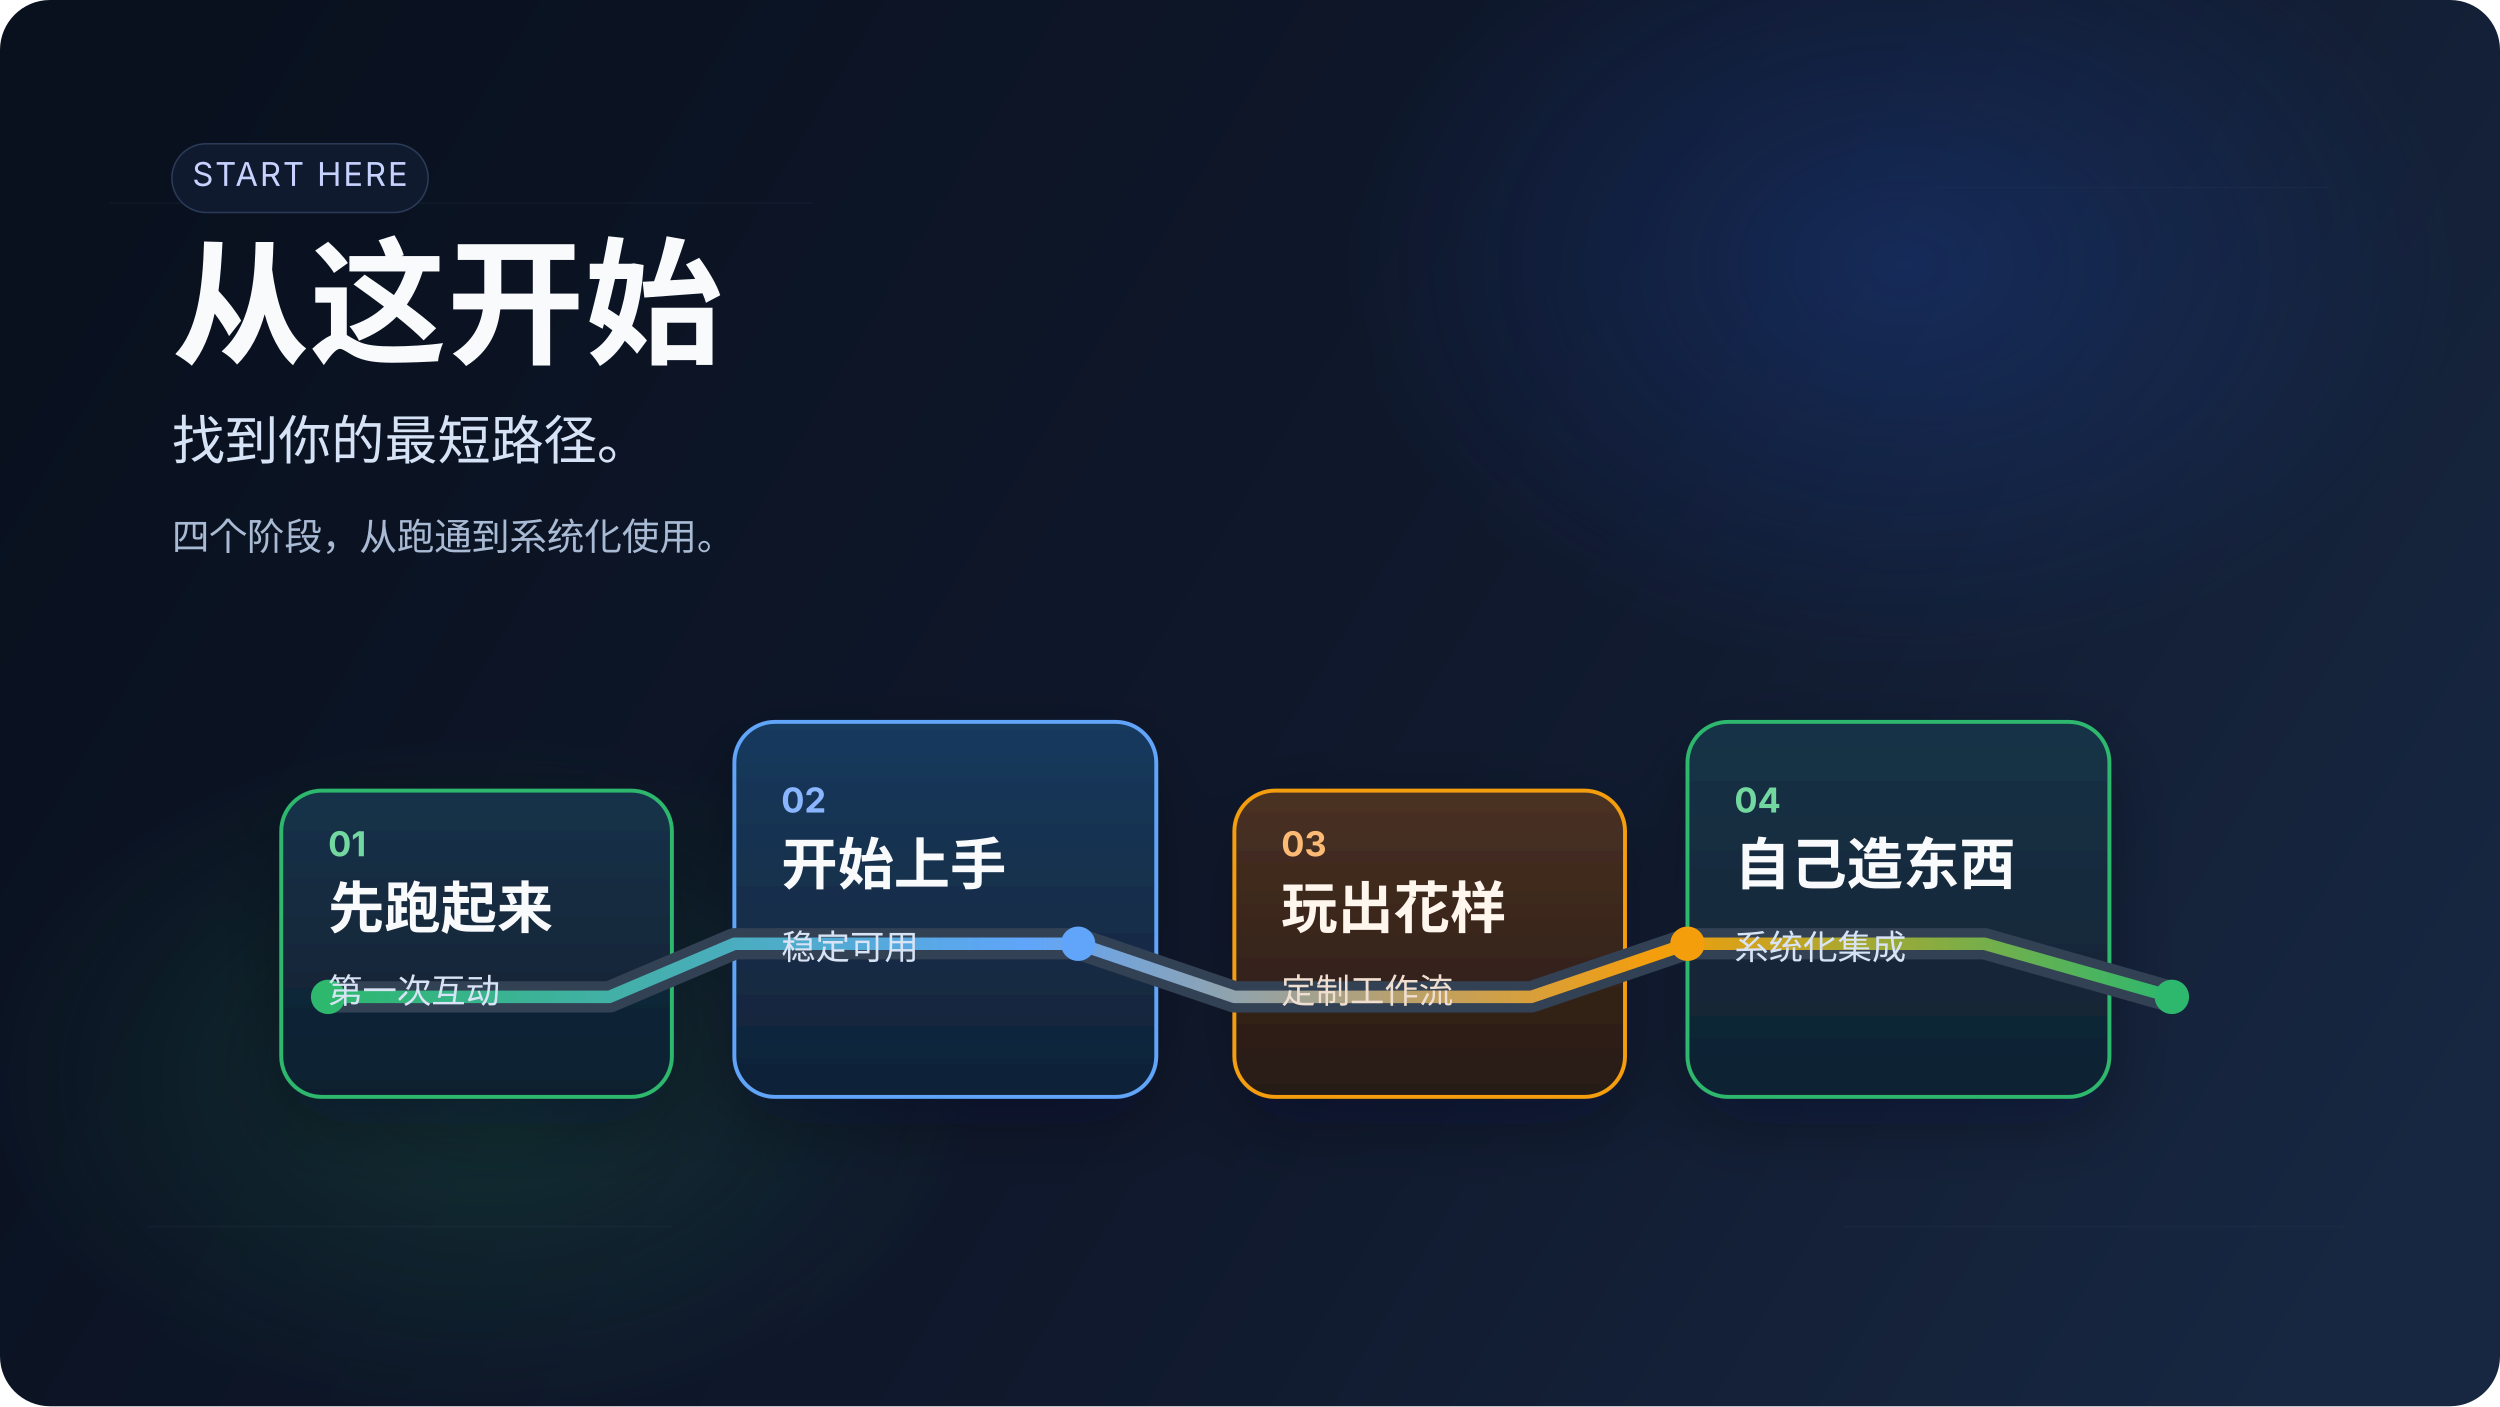
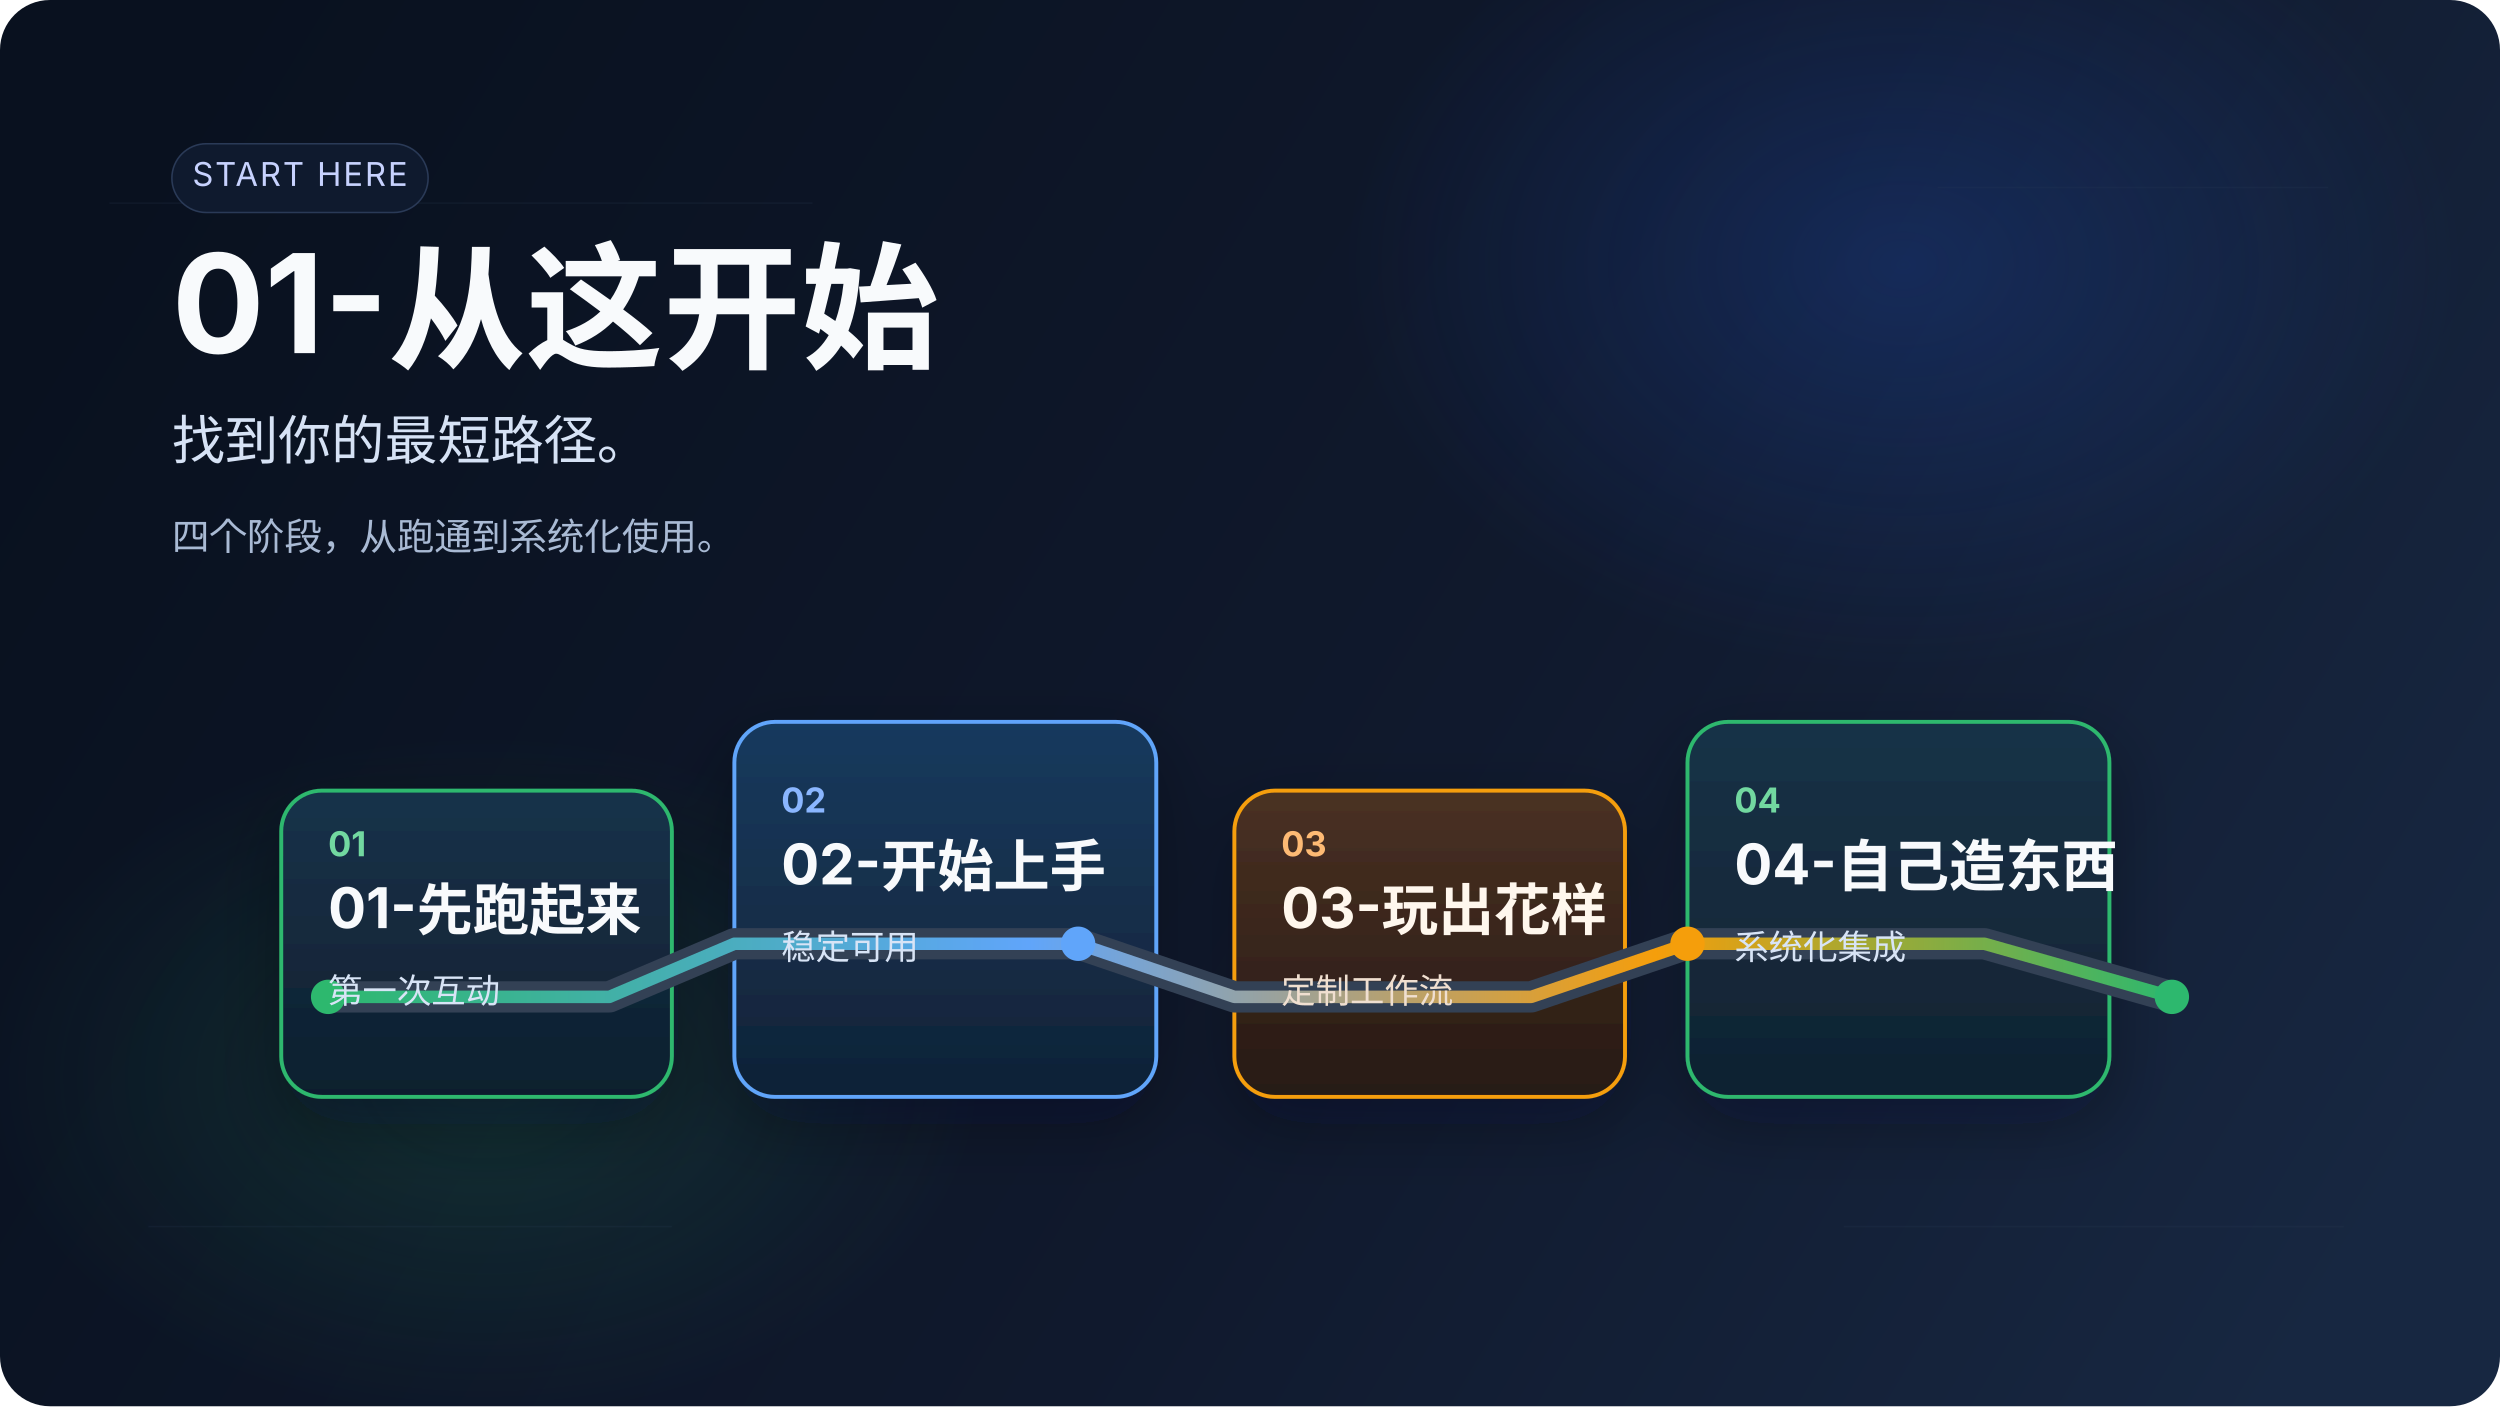
<svg xmlns="http://www.w3.org/2000/svg" width="1600" height="900" viewBox="0 0 1600 900" fill="none">
  <defs>
    <linearGradient id="bg" x1="120" y1="40" x2="1480" y2="860" gradientUnits="userSpaceOnUse">
      <stop stop-color="#09111F" />
      <stop offset="0.58" stop-color="#10192D" />
      <stop offset="1" stop-color="#172741" />
    </linearGradient>
    <radialGradient id="glowBlue" cx="0" cy="0" r="1" gradientUnits="userSpaceOnUse" gradientTransform="translate(1220 170) rotate(90) scale(260 360)">
      <stop stop-color="#2563EB" stop-opacity="0.22" />
      <stop offset="1" stop-color="#2563EB" stop-opacity="0" />
    </radialGradient>
    <radialGradient id="glowGreen" cx="0" cy="0" r="1" gradientUnits="userSpaceOnUse" gradientTransform="translate(310 690) rotate(90) scale(220 320)">
      <stop stop-color="#2DB86E" stop-opacity="0.16" />
      <stop offset="1" stop-color="#2DB86E" stop-opacity="0" />
    </radialGradient>
    <linearGradient id="pathA" x1="210" y1="638" x2="1390" y2="638" gradientUnits="userSpaceOnUse">
      <stop stop-color="#2DB86E" />
      <stop offset="0.38" stop-color="#60A5FA" />
      <stop offset="0.72" stop-color="#F59E0B" />
      <stop offset="1" stop-color="#2DB86E" />
    </linearGradient>
    <linearGradient id="panel1" x1="0" y1="0" x2="0" y2="1">
      <stop stop-color="#16324A" />
      <stop offset="1" stop-color="#0F1F2E" />
    </linearGradient>
    <linearGradient id="panel2" x1="0" y1="0" x2="0" y2="1">
      <stop stop-color="#183A5E" />
      <stop offset="1" stop-color="#102236" />
    </linearGradient>
    <linearGradient id="panel3" x1="0" y1="0" x2="0" y2="1">
      <stop stop-color="#4A3123" />
      <stop offset="1" stop-color="#271A14" />
    </linearGradient>
    <linearGradient id="panel4" x1="0" y1="0" x2="0" y2="1">
      <stop stop-color="#173247" />
      <stop offset="1" stop-color="#102231" />
    </linearGradient>
    <filter id="shadow" x="0" y="0" width="1600" height="900" filterUnits="userSpaceOnUse" color-interpolation-filters="sRGB">
      <feDropShadow dx="0" dy="16" stdDeviation="22" flood-color="#020617" flood-opacity="0.32" />
    </filter>
  </defs>
  <rect width="1600" height="900" rx="32" fill="url(#bg)" />
  <rect width="1600" height="900" rx="32" fill="url(#glowBlue)" />
  <rect width="1600" height="900" rx="32" fill="url(#glowGreen)" />
  <g opacity="0.18" stroke="#2A3B56">
    <path d="M70 130H520" />
    <path d="M1240 120H1490" />
    <path d="M95 785H430" />
    <path d="M1180 785H1500" />
  </g>
  <rect x="110" y="92" width="164" height="44" rx="22" fill="#0F1A2E" stroke="#2A3A57" />
  <text x="192" y="119" text-anchor="middle" font-size="21" font-family="Inter, PingFang SC, Microsoft YaHei, sans-serif" fill="#C7D2FE" letter-spacing="1.2">START HERE</text>
-   <text x="110" y="226" font-size="88" font-weight="700" font-family="Inter, PingFang SC, Microsoft YaHei, sans-serif" fill="#F8FAFC">从这开始</text>
+   <text x="110" y="226" font-size="88" font-weight="700" font-family="Inter, PingFang SC, Microsoft YaHei, sans-serif" fill="#F8FAFC">01-从这开始</text>
  <text x="110" y="294" font-size="34" font-weight="500" font-family="Inter, PingFang SC, Microsoft YaHei, sans-serif" fill="#D6E2F5">找到你的最短路径。</text>
  <text x="110" y="352" font-size="24" font-family="Inter, PingFang SC, Microsoft YaHei, sans-serif" fill="#A9BAD4">四个阶段，从跑通到系统化使用。</text>
  <g filter="url(#shadow)">
    <rect x="180" y="506" width="250" height="196" rx="26" fill="url(#panel1)" stroke="#2DB86E" stroke-width="2.5" />
    <rect x="470" y="462" width="270" height="240" rx="26" fill="url(#panel2)" stroke="#60A5FA" stroke-width="2.5" />
    <rect x="790" y="506" width="250" height="196" rx="26" fill="url(#panel3)" stroke="#F59E0B" stroke-width="2.5" />
    <rect x="1080" y="462" width="270" height="240" rx="26" fill="url(#panel4)" stroke="#2DB86E" stroke-width="2.5" />
  </g>
  <path d="M210 638H390L470 604H690L790 638H980L1080 604H1270L1390 638" stroke="#334155" stroke-width="20" stroke-linecap="round" stroke-linejoin="round" />
  <path d="M210 638H390L470 604H690L790 638H980L1080 604H1270L1390 638" stroke="url(#pathA)" stroke-width="8" stroke-linecap="round" stroke-linejoin="round" />
  <circle cx="210" cy="638" r="11" fill="#2DB86E" />
  <circle cx="690" cy="604" r="11" fill="#60A5FA" />
  <circle cx="1080" cy="604" r="11" fill="#F59E0B" />
  <circle cx="1390" cy="638" r="11" fill="#2DB86E" />
  <text x="210" y="548" font-size="22" font-weight="700" font-family="Inter, PingFang SC, Microsoft YaHei, sans-serif" fill="#72D8A0">01</text>
-   <text x="210" y="594" font-size="36" font-weight="700" font-family="Inter, PingFang SC, Microsoft YaHei, sans-serif" fill="#F8FAFC">先跑起来</text>
+   <text x="210" y="594" font-size="36" font-weight="700" font-family="Inter, PingFang SC, Microsoft YaHei, sans-serif" fill="#F8FAFC">01-先跑起来</text>
  <text x="210" y="642" font-size="22" font-family="Inter, PingFang SC, Microsoft YaHei, sans-serif" fill="#D8E4F6">第一次互动</text>
  <text x="500" y="520" font-size="22" font-weight="700" font-family="Inter, PingFang SC, Microsoft YaHei, sans-serif" fill="#8AB6FF">02</text>
-   <text x="500" y="566" font-size="36" font-weight="700" font-family="Inter, PingFang SC, Microsoft YaHei, sans-serif" fill="#F8FAFC">开始上手</text>
+   <text x="500" y="566" font-size="36" font-weight="700" font-family="Inter, PingFang SC, Microsoft YaHei, sans-serif" fill="#F8FAFC">02-开始上手</text>
  <text x="500" y="614" font-size="22" font-family="Inter, PingFang SC, Microsoft YaHei, sans-serif" fill="#D8E4F6">稳定可用</text>
  <text x="820" y="548" font-size="22" font-weight="700" font-family="Inter, PingFang SC, Microsoft YaHei, sans-serif" fill="#FDBA74">03</text>
-   <text x="820" y="594" font-size="36" font-weight="700" font-family="Inter, PingFang SC, Microsoft YaHei, sans-serif" fill="#FFF7ED">玩出花样</text>
+   <text x="820" y="594" font-size="36" font-weight="700" font-family="Inter, PingFang SC, Microsoft YaHei, sans-serif" fill="#FFF7ED">03-玩出花样</text>
  <text x="820" y="642" font-size="22" font-family="Inter, PingFang SC, Microsoft YaHei, sans-serif" fill="#F0DFD0">定制工作流</text>
  <text x="1110" y="520" font-size="22" font-weight="700" font-family="Inter, PingFang SC, Microsoft YaHei, sans-serif" fill="#72D8A0">04</text>
-   <text x="1110" y="566" font-size="36" font-weight="700" font-family="Inter, PingFang SC, Microsoft YaHei, sans-serif" fill="#F8FAFC">自己造东西</text>
+   <text x="1110" y="566" font-size="36" font-weight="700" font-family="Inter, PingFang SC, Microsoft YaHei, sans-serif" fill="#F8FAFC">04-自己造东西</text>
  <text x="1110" y="614" font-size="22" font-family="Inter, PingFang SC, Microsoft YaHei, sans-serif" fill="#D8E4F6">系统化集成</text>
</svg>
